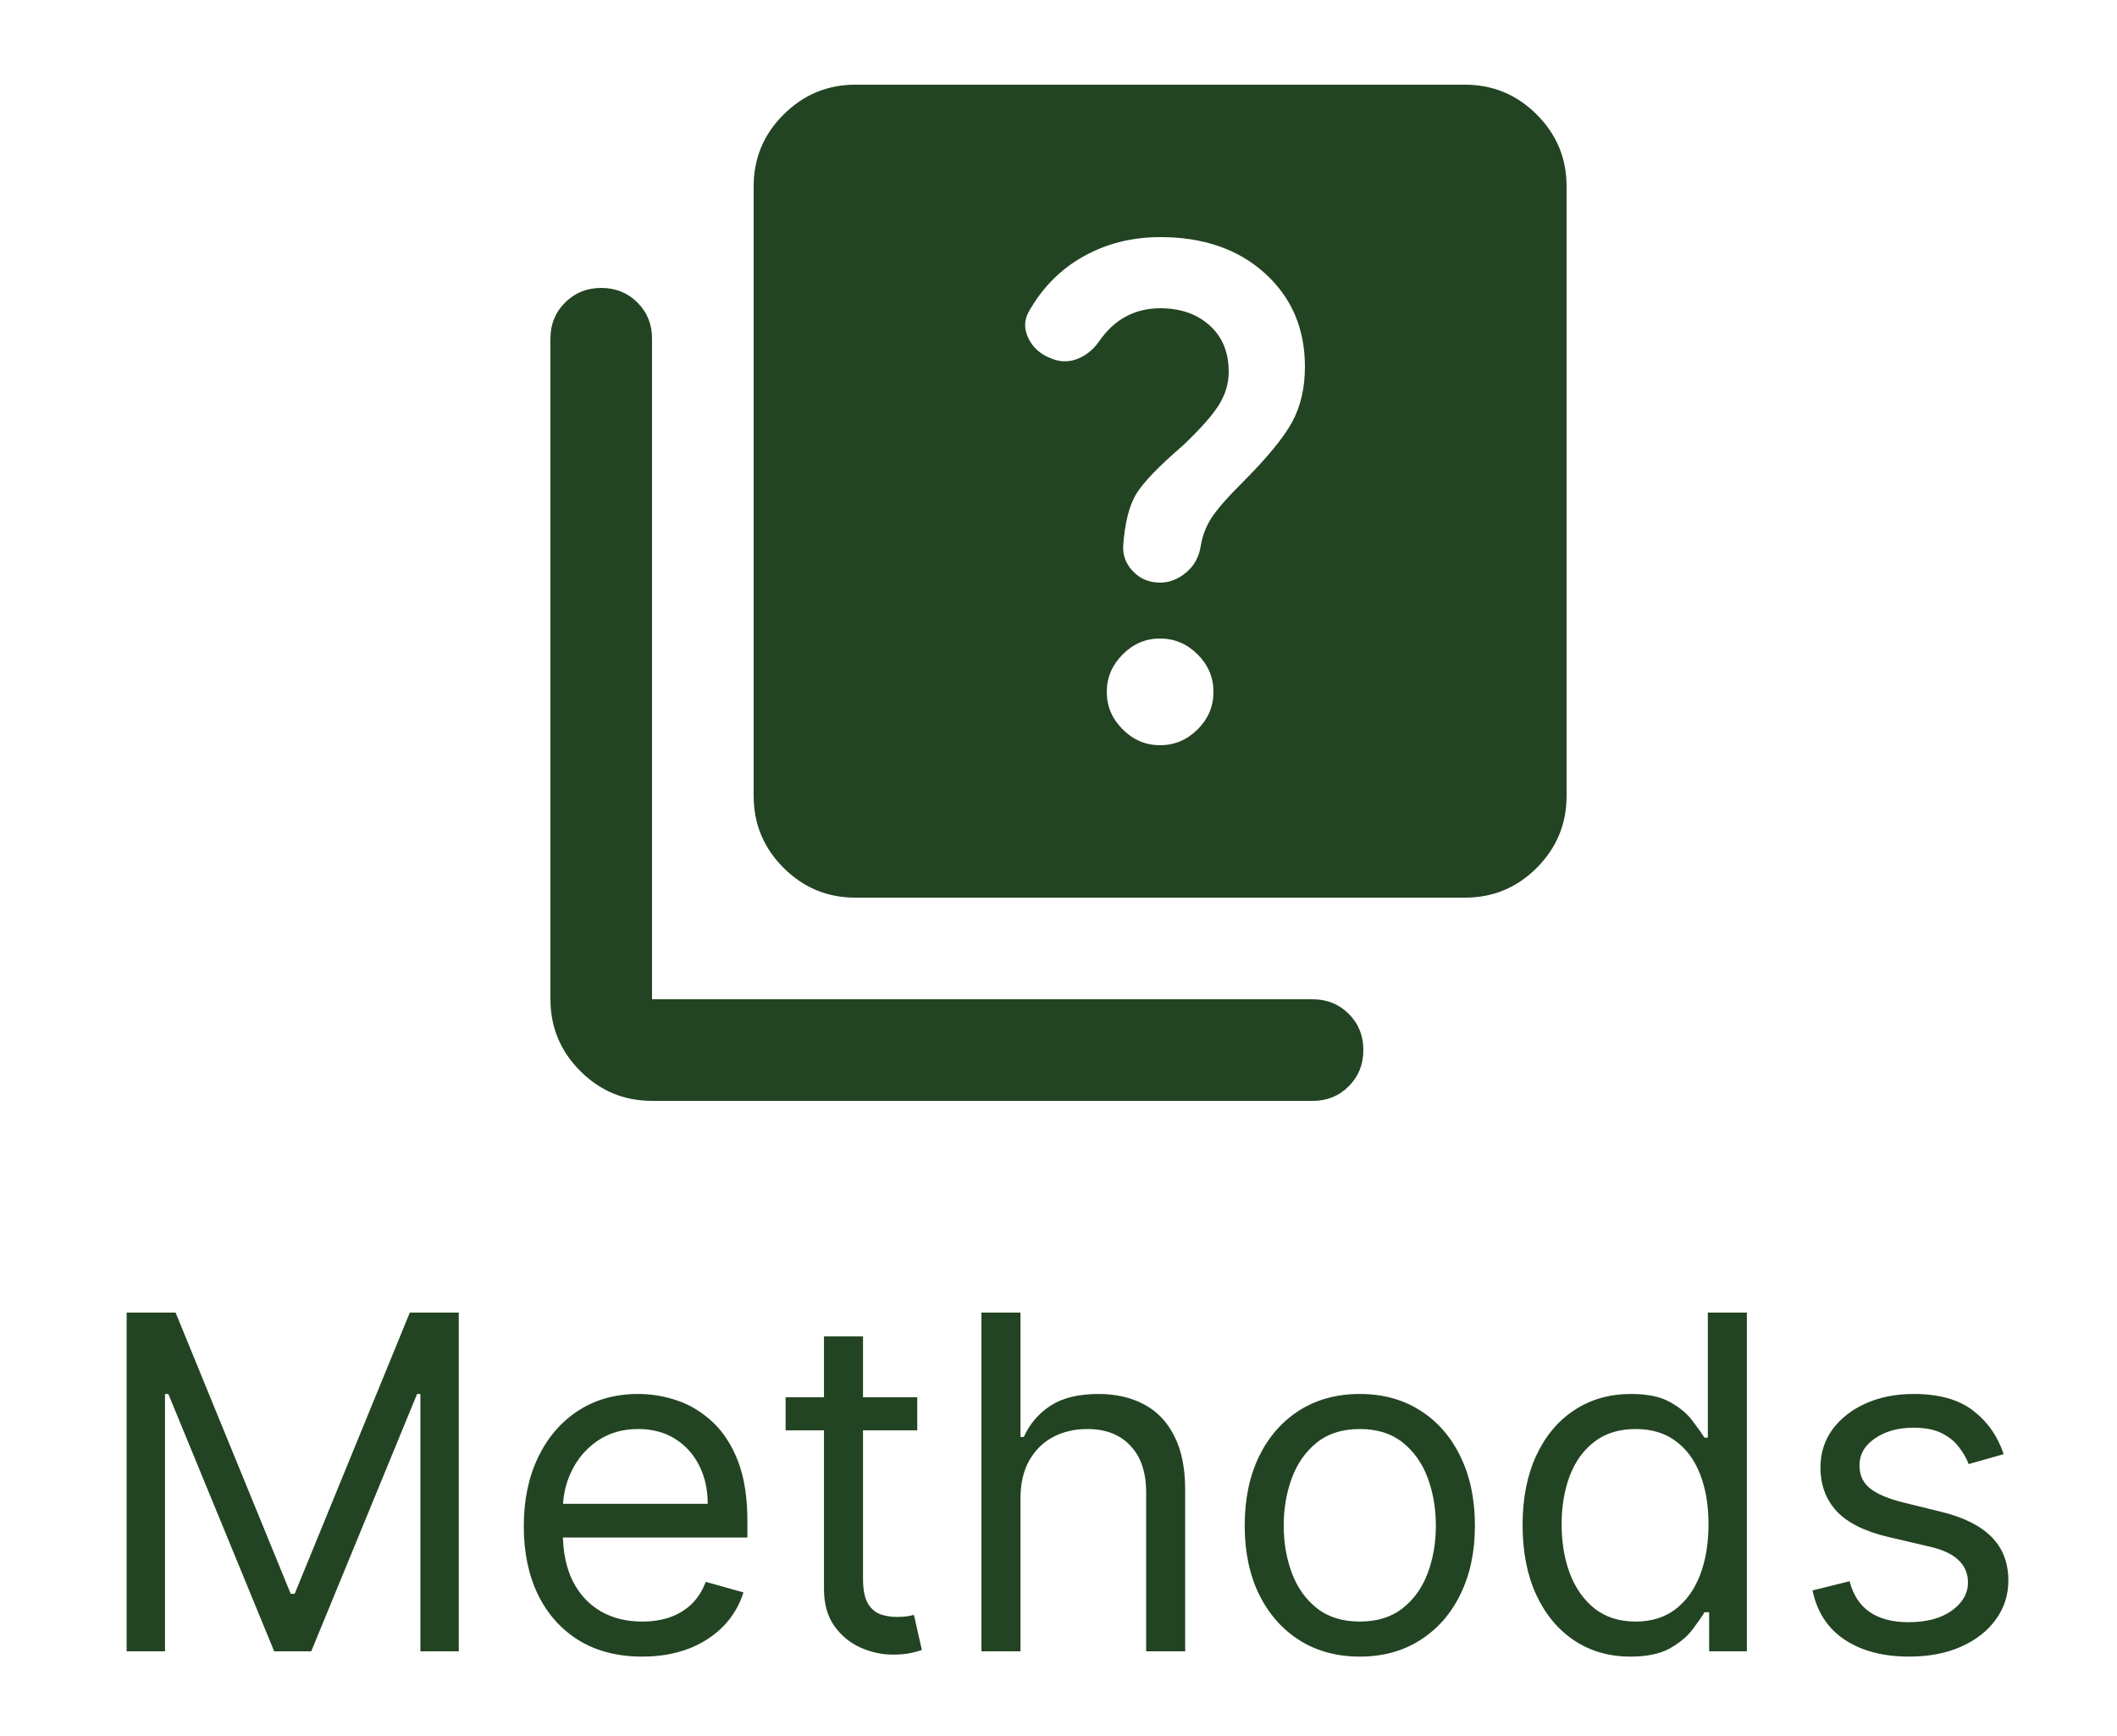
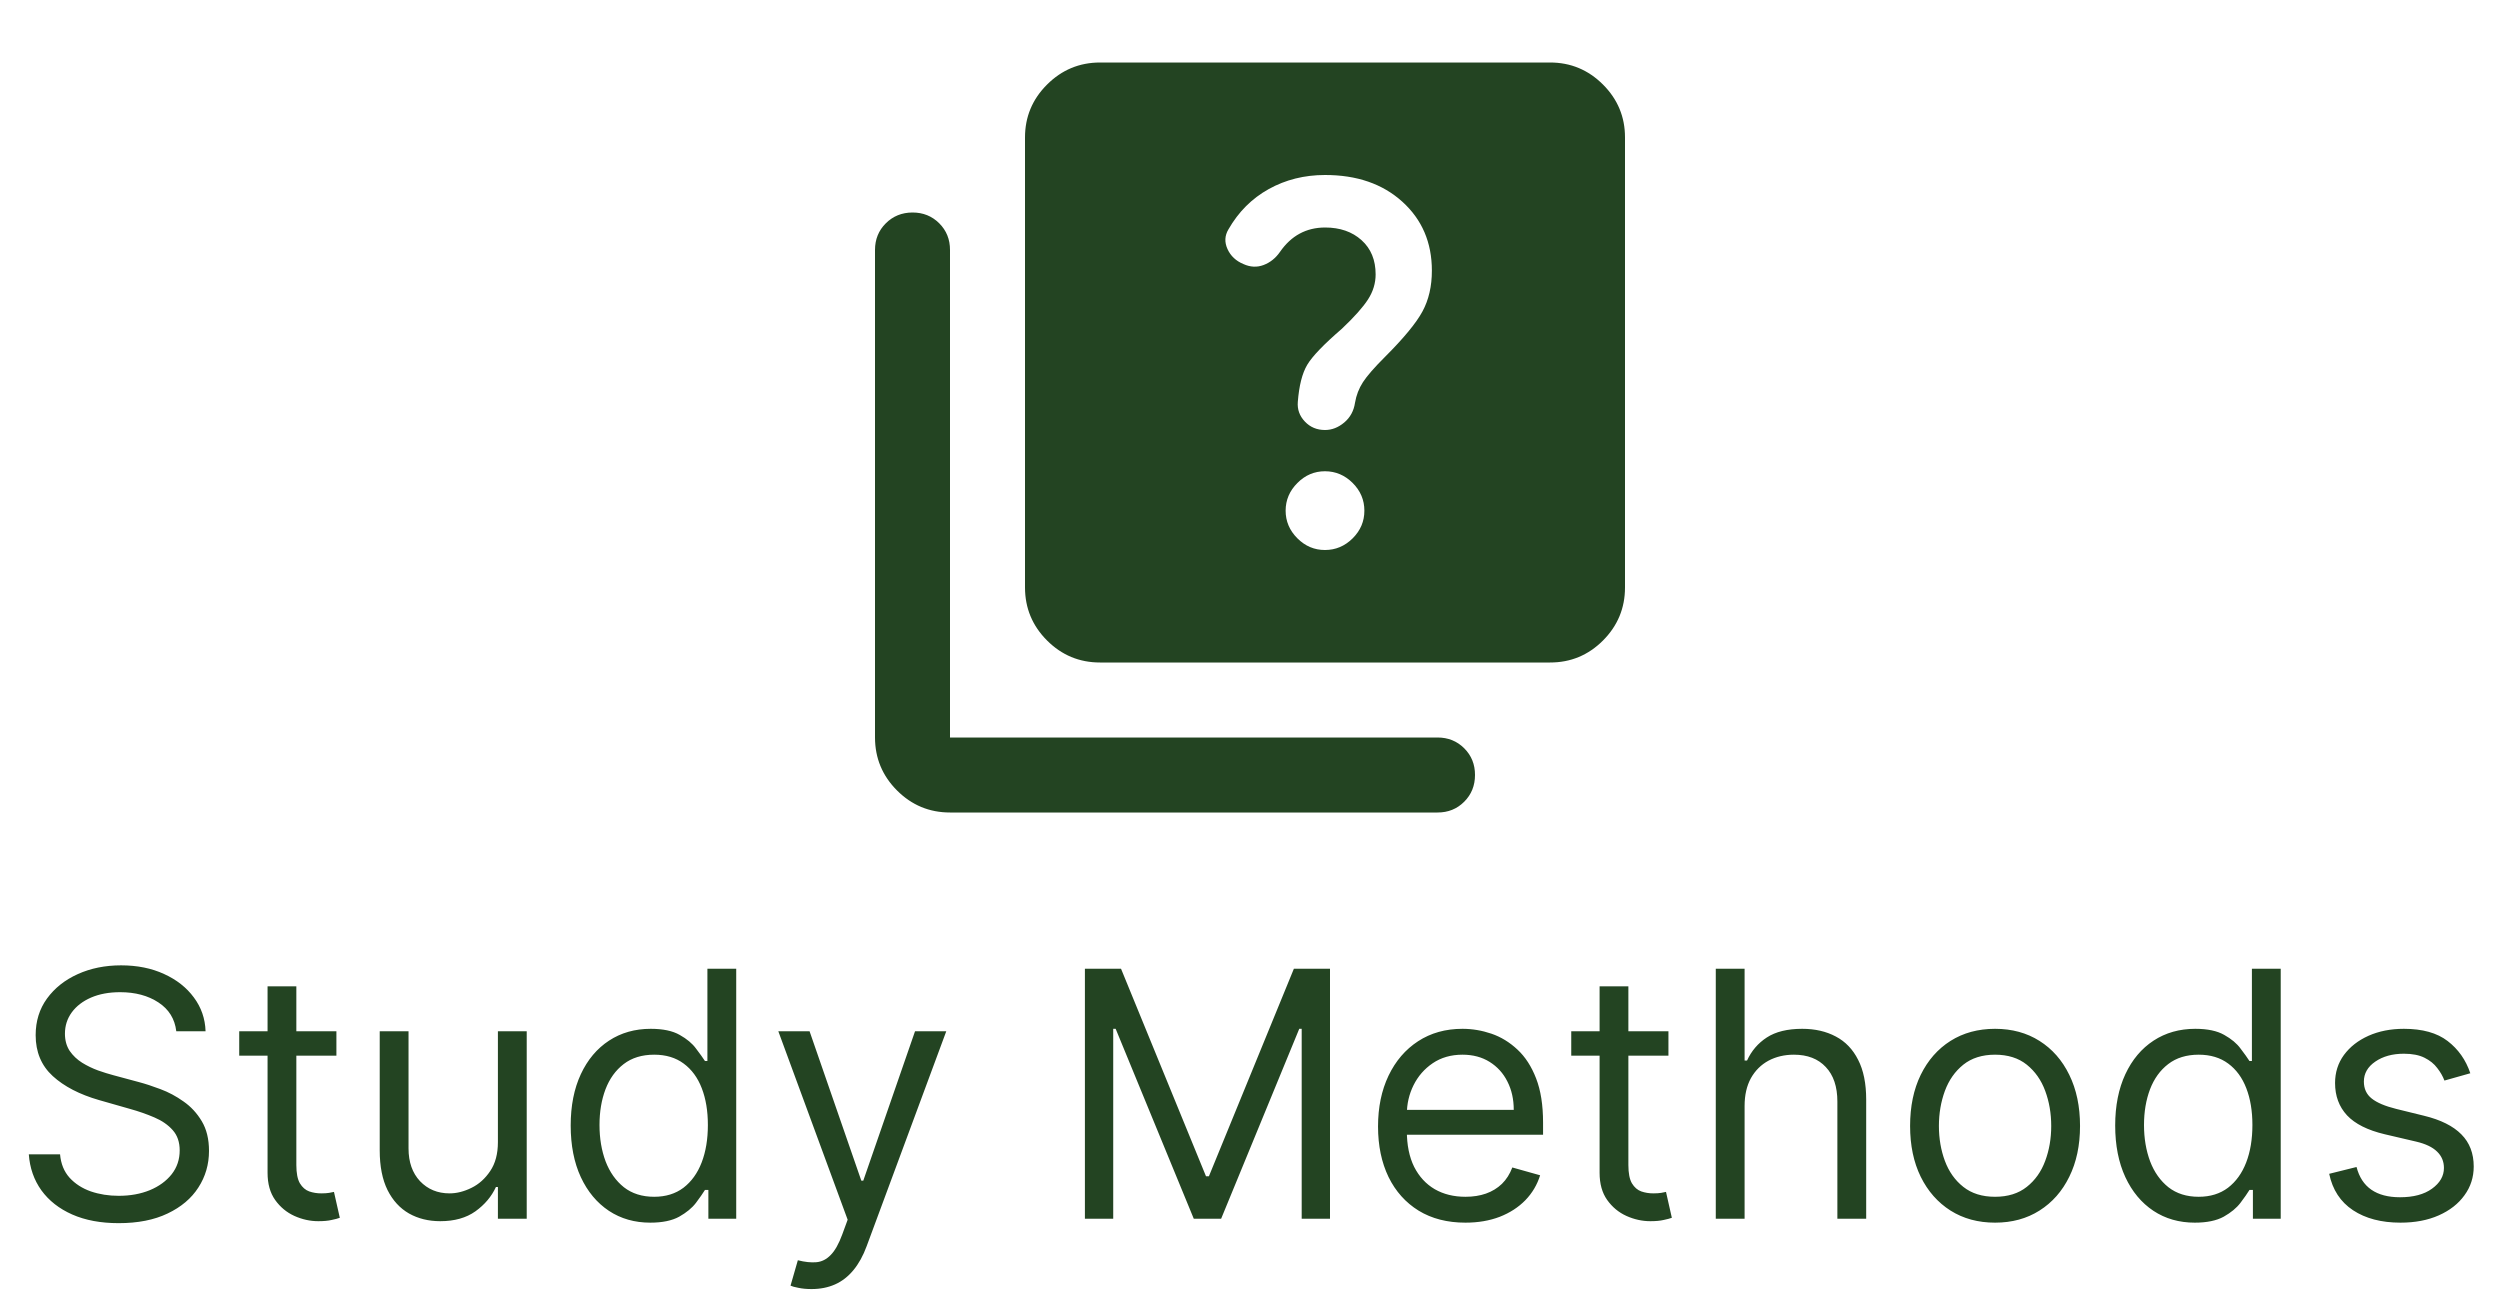
- <svg xmlns="http://www.w3.org/2000/svg" width="50" height="41" viewBox="0 0 50 41" fill="none">
-   <path d="M27.4 17.6C27.74 17.6 28.035 17.475 28.286 17.226C28.536 16.976 28.661 16.681 28.66 16.34C28.66 16 28.535 15.705 28.286 15.456C28.036 15.206 27.741 15.081 27.4 15.08C27.06 15.08 26.765 15.205 26.516 15.456C26.266 15.706 26.141 16.001 26.14 16.34C26.14 16.68 26.265 16.975 26.516 17.226C26.766 17.476 27.061 17.601 27.4 17.6ZM27.4 13.76C27.62 13.76 27.825 13.68 28.016 13.52C28.206 13.36 28.321 13.15 28.36 12.89C28.4 12.65 28.485 12.43 28.614 12.23C28.744 12.03 28.979 11.76 29.32 11.42C29.92 10.82 30.32 10.335 30.52 9.964C30.72 9.594 30.82 9.159 30.82 8.66C30.82 7.76 30.505 7.025 29.874 6.454C29.244 5.884 28.419 5.599 27.4 5.6C26.74 5.6 26.14 5.75 25.6 6.05C25.06 6.35 24.63 6.78 24.31 7.34C24.19 7.54 24.18 7.75 24.28 7.97C24.38 8.19 24.55 8.35 24.79 8.45C25.01 8.55 25.225 8.56 25.436 8.48C25.646 8.4 25.821 8.26 25.96 8.06C26.14 7.8 26.35 7.605 26.59 7.476C26.83 7.346 27.1 7.281 27.4 7.28C27.88 7.28 28.27 7.415 28.57 7.686C28.87 7.956 29.02 8.321 29.02 8.78C29.02 9.06 28.94 9.325 28.78 9.576C28.62 9.826 28.34 10.141 27.94 10.52C27.36 11.02 26.99 11.405 26.83 11.676C26.67 11.946 26.57 12.341 26.53 12.86C26.51 13.1 26.585 13.31 26.756 13.49C26.926 13.67 27.141 13.76 27.4 13.76ZM20.2 21.2C19.54 21.2 18.975 20.965 18.506 20.496C18.036 20.026 17.801 19.461 17.8 18.8V4.4C17.8 3.74 18.035 3.175 18.506 2.706C18.976 2.236 19.541 2.001 20.2 2H34.6C35.26 2 35.825 2.235 36.296 2.706C36.766 3.176 37.001 3.741 37 4.4V18.8C37 19.46 36.765 20.025 36.296 20.496C35.826 20.966 35.261 21.201 34.6 21.2H20.2ZM15.4 26C14.74 26 14.175 25.765 13.706 25.296C13.236 24.826 13.001 24.261 13 23.6V8C13 7.66 13.115 7.375 13.346 7.146C13.576 6.916 13.861 6.801 14.2 6.8C14.54 6.8 14.825 6.915 15.056 7.146C15.286 7.376 15.401 7.661 15.4 8V23.6H31C31.34 23.6 31.625 23.715 31.856 23.946C32.086 24.176 32.201 24.461 32.2 24.8C32.2 25.14 32.085 25.425 31.854 25.656C31.624 25.886 31.339 26.001 31 26H15.4Z" fill="#234422" />
-   <path d="M2.991 31H4.147L6.866 37.641H6.96L9.679 31H10.835V39H9.929V32.922H9.851L7.351 39H6.476L3.976 32.922H3.897V39H2.991V31ZM15.168 39.125C14.59 39.125 14.091 38.997 13.672 38.742C13.255 38.484 12.934 38.125 12.707 37.664C12.483 37.2 12.371 36.661 12.371 36.047C12.371 35.432 12.483 34.891 12.707 34.422C12.934 33.95 13.249 33.583 13.652 33.32C14.059 33.055 14.533 32.922 15.074 32.922C15.387 32.922 15.695 32.974 16 33.078C16.305 33.182 16.582 33.352 16.832 33.586C17.082 33.818 17.281 34.125 17.43 34.508C17.578 34.891 17.652 35.362 17.652 35.922V36.312H13.027V35.516H16.715C16.715 35.177 16.647 34.875 16.512 34.609C16.379 34.344 16.189 34.134 15.941 33.98C15.697 33.827 15.408 33.75 15.074 33.75C14.707 33.75 14.389 33.841 14.121 34.023C13.855 34.203 13.651 34.438 13.508 34.727C13.365 35.016 13.293 35.325 13.293 35.656V36.188C13.293 36.641 13.371 37.025 13.527 37.34C13.686 37.652 13.906 37.891 14.188 38.055C14.469 38.216 14.796 38.297 15.168 38.297C15.41 38.297 15.629 38.263 15.824 38.195C16.022 38.125 16.193 38.021 16.336 37.883C16.479 37.742 16.59 37.568 16.668 37.359L17.559 37.609C17.465 37.911 17.307 38.177 17.086 38.406C16.865 38.633 16.591 38.81 16.266 38.938C15.94 39.062 15.574 39.125 15.168 39.125ZM21.664 33V33.781H18.555V33H21.664ZM19.461 31.562H20.383V37.281C20.383 37.542 20.421 37.737 20.496 37.867C20.574 37.995 20.673 38.081 20.793 38.125C20.915 38.167 21.044 38.188 21.18 38.188C21.281 38.188 21.365 38.182 21.43 38.172C21.495 38.159 21.547 38.148 21.586 38.141L21.773 38.969C21.711 38.992 21.624 39.016 21.512 39.039C21.4 39.065 21.258 39.078 21.086 39.078C20.826 39.078 20.57 39.022 20.32 38.91C20.073 38.798 19.867 38.628 19.703 38.398C19.542 38.169 19.461 37.88 19.461 37.531V31.562ZM24.102 35.391V39H23.18V31H24.102V33.938H24.18C24.32 33.628 24.531 33.382 24.812 33.199C25.096 33.014 25.474 32.922 25.945 32.922C26.354 32.922 26.712 33.004 27.02 33.168C27.327 33.329 27.565 33.578 27.734 33.914C27.906 34.247 27.992 34.672 27.992 35.188V39H27.07V35.25C27.07 34.773 26.947 34.405 26.699 34.145C26.454 33.882 26.115 33.75 25.68 33.75C25.378 33.75 25.107 33.814 24.867 33.941C24.63 34.069 24.443 34.255 24.305 34.5C24.169 34.745 24.102 35.042 24.102 35.391ZM32.116 39.125C31.575 39.125 31.099 38.996 30.69 38.738C30.284 38.48 29.966 38.12 29.737 37.656C29.511 37.193 29.398 36.651 29.398 36.031C29.398 35.406 29.511 34.861 29.737 34.395C29.966 33.928 30.284 33.566 30.69 33.309C31.099 33.051 31.575 32.922 32.116 32.922C32.658 32.922 33.132 33.051 33.538 33.309C33.947 33.566 34.265 33.928 34.491 34.395C34.72 34.861 34.835 35.406 34.835 36.031C34.835 36.651 34.72 37.193 34.491 37.656C34.265 38.12 33.947 38.48 33.538 38.738C33.132 38.996 32.658 39.125 32.116 39.125ZM32.116 38.297C32.528 38.297 32.866 38.191 33.132 37.98C33.398 37.77 33.594 37.492 33.722 37.148C33.849 36.805 33.913 36.432 33.913 36.031C33.913 35.63 33.849 35.257 33.722 34.91C33.594 34.564 33.398 34.284 33.132 34.07C32.866 33.857 32.528 33.75 32.116 33.75C31.705 33.75 31.366 33.857 31.101 34.07C30.835 34.284 30.638 34.564 30.511 34.91C30.383 35.257 30.319 35.63 30.319 36.031C30.319 36.432 30.383 36.805 30.511 37.148C30.638 37.492 30.835 37.77 31.101 37.98C31.366 38.191 31.705 38.297 32.116 38.297ZM38.508 39.125C38.008 39.125 37.566 38.999 37.184 38.746C36.801 38.491 36.501 38.132 36.285 37.668C36.069 37.202 35.961 36.651 35.961 36.016C35.961 35.385 36.069 34.839 36.285 34.375C36.501 33.911 36.802 33.553 37.188 33.301C37.573 33.048 38.018 32.922 38.523 32.922C38.914 32.922 39.223 32.987 39.449 33.117C39.678 33.245 39.853 33.391 39.973 33.555C40.095 33.716 40.19 33.849 40.258 33.953H40.336V31H41.258V39H40.367V38.078H40.258C40.19 38.188 40.094 38.325 39.969 38.492C39.844 38.656 39.665 38.803 39.434 38.934C39.202 39.061 38.893 39.125 38.508 39.125ZM38.633 38.297C39.003 38.297 39.315 38.2 39.57 38.008C39.825 37.812 40.02 37.543 40.152 37.199C40.285 36.853 40.352 36.453 40.352 36C40.352 35.552 40.286 35.16 40.156 34.824C40.026 34.486 39.833 34.223 39.578 34.035C39.323 33.845 39.008 33.75 38.633 33.75C38.242 33.75 37.917 33.85 37.656 34.051C37.398 34.249 37.204 34.518 37.074 34.859C36.947 35.198 36.883 35.578 36.883 36C36.883 36.427 36.948 36.815 37.078 37.164C37.211 37.51 37.406 37.786 37.664 37.992C37.925 38.195 38.247 38.297 38.633 38.297ZM47.324 34.344L46.496 34.578C46.444 34.44 46.367 34.306 46.266 34.176C46.167 34.043 46.031 33.934 45.859 33.848C45.688 33.762 45.467 33.719 45.199 33.719C44.832 33.719 44.526 33.803 44.281 33.973C44.039 34.139 43.918 34.352 43.918 34.609C43.918 34.839 44.001 35.02 44.168 35.152C44.335 35.285 44.595 35.396 44.949 35.484L45.84 35.703C46.376 35.833 46.776 36.033 47.039 36.301C47.302 36.566 47.434 36.909 47.434 37.328C47.434 37.672 47.335 37.979 47.137 38.25C46.941 38.521 46.668 38.734 46.316 38.891C45.965 39.047 45.556 39.125 45.09 39.125C44.478 39.125 43.971 38.992 43.57 38.727C43.169 38.461 42.915 38.073 42.809 37.562L43.684 37.344C43.767 37.667 43.925 37.909 44.156 38.07C44.391 38.232 44.697 38.312 45.074 38.312C45.504 38.312 45.845 38.221 46.098 38.039C46.353 37.854 46.48 37.633 46.48 37.375C46.48 37.167 46.408 36.992 46.262 36.852C46.116 36.708 45.892 36.602 45.59 36.531L44.59 36.297C44.04 36.167 43.637 35.965 43.379 35.691C43.124 35.415 42.996 35.07 42.996 34.656C42.996 34.318 43.091 34.018 43.281 33.758C43.474 33.497 43.736 33.293 44.066 33.145C44.4 32.996 44.777 32.922 45.199 32.922C45.793 32.922 46.259 33.052 46.598 33.312C46.939 33.573 47.181 33.917 47.324 34.344Z" fill="#234422" />
+ <svg xmlns="http://www.w3.org/2000/svg" width="80" height="42" viewBox="0 0 80 42" fill="none">
+   <path d="M42.4 17.6C42.74 17.6 43.035 17.475 43.286 17.226C43.536 16.976 43.661 16.681 43.66 16.34C43.66 16 43.535 15.705 43.286 15.456C43.036 15.206 42.741 15.081 42.4 15.08C42.06 15.08 41.765 15.205 41.516 15.456C41.266 15.706 41.141 16.001 41.14 16.34C41.14 16.68 41.265 16.975 41.516 17.226C41.766 17.476 42.061 17.601 42.4 17.6ZM42.4 13.76C42.62 13.76 42.825 13.68 43.016 13.52C43.206 13.36 43.321 13.15 43.36 12.89C43.4 12.65 43.485 12.43 43.614 12.23C43.744 12.03 43.979 11.76 44.32 11.42C44.92 10.82 45.32 10.335 45.52 9.964C45.72 9.594 45.82 9.159 45.82 8.66C45.82 7.76 45.505 7.025 44.874 6.454C44.244 5.884 43.419 5.599 42.4 5.6C41.74 5.6 41.14 5.75 40.6 6.05C40.06 6.35 39.63 6.78 39.31 7.34C39.19 7.54 39.18 7.75 39.28 7.97C39.38 8.19 39.55 8.35 39.79 8.45C40.01 8.55 40.225 8.56 40.436 8.48C40.646 8.4 40.821 8.26 40.96 8.06C41.14 7.8 41.35 7.605 41.59 7.476C41.83 7.346 42.1 7.281 42.4 7.28C42.88 7.28 43.27 7.415 43.57 7.686C43.87 7.956 44.02 8.321 44.02 8.78C44.02 9.06 43.94 9.325 43.78 9.576C43.62 9.826 43.34 10.141 42.94 10.52C42.36 11.02 41.99 11.405 41.83 11.676C41.67 11.946 41.57 12.341 41.53 12.86C41.51 13.1 41.585 13.31 41.756 13.49C41.926 13.67 42.141 13.76 42.4 13.76ZM35.2 21.2C34.54 21.2 33.975 20.965 33.506 20.496C33.036 20.026 32.801 19.461 32.8 18.8V4.4C32.8 3.74 33.035 3.175 33.506 2.706C33.976 2.236 34.541 2.001 35.2 2H49.6C50.26 2 50.825 2.235 51.296 2.706C51.766 3.176 52.001 3.741 52 4.4V18.8C52 19.46 51.765 20.025 51.296 20.496C50.826 20.966 50.261 21.201 49.6 21.2H35.2ZM30.4 26C29.74 26 29.175 25.765 28.706 25.296C28.236 24.826 28.001 24.261 28 23.6V8C28 7.66 28.115 7.375 28.346 7.146C28.576 6.916 28.861 6.801 29.2 6.8C29.54 6.8 29.825 6.915 30.056 7.146C30.286 7.376 30.401 7.661 30.4 8V23.6H46C46.34 23.6 46.625 23.715 46.856 23.946C47.086 24.176 47.201 24.461 47.2 24.8C47.2 25.14 47.085 25.425 46.854 25.656C46.624 25.886 46.339 26.001 46 26H30.4Z" fill="#234422" />
+   <path d="M5.641 33C5.594 32.604 5.404 32.297 5.07 32.078C4.737 31.859 4.328 31.75 3.844 31.75C3.49 31.75 3.18 31.807 2.914 31.922C2.651 32.036 2.445 32.194 2.297 32.395C2.151 32.595 2.078 32.823 2.078 33.078C2.078 33.292 2.129 33.475 2.23 33.629C2.335 33.78 2.467 33.906 2.629 34.008C2.79 34.107 2.96 34.189 3.137 34.254C3.314 34.316 3.477 34.367 3.625 34.406L4.438 34.625C4.646 34.68 4.878 34.755 5.133 34.852C5.391 34.948 5.637 35.079 5.871 35.246C6.108 35.41 6.303 35.621 6.457 35.879C6.611 36.137 6.688 36.453 6.688 36.828C6.688 37.26 6.574 37.651 6.348 38C6.124 38.349 5.796 38.626 5.363 38.832C4.934 39.038 4.411 39.141 3.797 39.141C3.224 39.141 2.728 39.048 2.309 38.863C1.892 38.678 1.564 38.421 1.324 38.09C1.087 37.759 0.953 37.375 0.922 36.938H1.922C1.948 37.24 2.049 37.49 2.227 37.688C2.406 37.883 2.633 38.029 2.906 38.125C3.182 38.219 3.479 38.266 3.797 38.266C4.167 38.266 4.499 38.206 4.793 38.086C5.087 37.964 5.32 37.794 5.492 37.578C5.664 37.359 5.75 37.104 5.75 36.812C5.75 36.547 5.676 36.331 5.527 36.164C5.379 35.997 5.184 35.862 4.941 35.758C4.699 35.654 4.438 35.562 4.156 35.484L3.172 35.203C2.547 35.023 2.052 34.767 1.688 34.434C1.323 34.1 1.141 33.664 1.141 33.125C1.141 32.677 1.262 32.286 1.504 31.953C1.749 31.617 2.077 31.357 2.488 31.172C2.902 30.984 3.365 30.891 3.875 30.891C4.391 30.891 4.849 30.983 5.25 31.168C5.651 31.35 5.969 31.6 6.203 31.918C6.44 32.236 6.565 32.596 6.578 33H5.641ZM10.765 33V33.781H7.655V33H10.765ZM8.562 31.562H9.483V37.281C9.483 37.542 9.521 37.737 9.597 37.867C9.675 37.995 9.774 38.081 9.894 38.125C10.016 38.167 10.145 38.188 10.28 38.188C10.382 38.188 10.465 38.182 10.53 38.172C10.595 38.159 10.648 38.148 10.687 38.141L10.874 38.969C10.812 38.992 10.724 39.016 10.612 39.039C10.5 39.065 10.358 39.078 10.187 39.078C9.926 39.078 9.671 39.022 9.421 38.91C9.174 38.798 8.968 38.628 8.804 38.398C8.642 38.169 8.562 37.88 8.562 37.531V31.562ZM15.933 36.547V33H16.855V39H15.933V37.984H15.87C15.729 38.289 15.511 38.548 15.214 38.762C14.917 38.973 14.542 39.078 14.089 39.078C13.714 39.078 13.38 38.996 13.089 38.832C12.797 38.665 12.568 38.415 12.401 38.082C12.235 37.746 12.151 37.323 12.151 36.812V33H13.073V36.75C13.073 37.188 13.196 37.536 13.44 37.797C13.688 38.057 14.003 38.188 14.386 38.188C14.615 38.188 14.848 38.129 15.085 38.012C15.325 37.895 15.525 37.715 15.687 37.473C15.851 37.23 15.933 36.922 15.933 36.547ZM20.809 39.125C20.309 39.125 19.867 38.999 19.484 38.746C19.102 38.491 18.802 38.132 18.586 37.668C18.37 37.202 18.262 36.651 18.262 36.016C18.262 35.385 18.37 34.839 18.586 34.375C18.802 33.911 19.103 33.553 19.488 33.301C19.874 33.048 20.319 32.922 20.824 32.922C21.215 32.922 21.523 32.987 21.75 33.117C21.979 33.245 22.154 33.391 22.273 33.555C22.396 33.716 22.491 33.849 22.559 33.953H22.637V31H23.559V39H22.668V38.078H22.559C22.491 38.188 22.395 38.325 22.27 38.492C22.145 38.656 21.966 38.803 21.734 38.934C21.503 39.061 21.194 39.125 20.809 39.125ZM20.934 38.297C21.303 38.297 21.616 38.2 21.871 38.008C22.126 37.812 22.32 37.543 22.453 37.199C22.586 36.853 22.652 36.453 22.652 36C22.652 35.552 22.587 35.16 22.457 34.824C22.327 34.486 22.134 34.223 21.879 34.035C21.624 33.845 21.309 33.75 20.934 33.75C20.543 33.75 20.217 33.85 19.957 34.051C19.699 34.249 19.505 34.518 19.375 34.859C19.247 35.198 19.184 35.578 19.184 36C19.184 36.427 19.249 36.815 19.379 37.164C19.512 37.51 19.707 37.786 19.965 37.992C20.225 38.195 20.548 38.297 20.934 38.297ZM25.969 41.25C25.812 41.25 25.673 41.237 25.551 41.211C25.428 41.188 25.344 41.164 25.297 41.141L25.531 40.328C25.755 40.385 25.953 40.406 26.125 40.391C26.297 40.375 26.449 40.298 26.582 40.16C26.717 40.025 26.841 39.805 26.953 39.5L27.125 39.031L24.906 33H25.906L27.562 37.781H27.625L29.281 33H30.281L27.734 39.875C27.62 40.185 27.478 40.441 27.309 40.645C27.139 40.85 26.943 41.003 26.719 41.102C26.497 41.2 26.247 41.25 25.969 41.25ZM34.717 31H35.873L38.592 37.641H38.685L41.404 31H42.56V39H41.654V32.922H41.576L39.076 39H38.201L35.701 32.922H35.623V39H34.717V31ZM46.894 39.125C46.315 39.125 45.817 38.997 45.398 38.742C44.981 38.484 44.659 38.125 44.433 37.664C44.209 37.2 44.097 36.661 44.097 36.047C44.097 35.432 44.209 34.891 44.433 34.422C44.659 33.95 44.974 33.583 45.378 33.32C45.784 33.055 46.258 32.922 46.8 32.922C47.112 32.922 47.421 32.974 47.726 33.078C48.03 33.182 48.308 33.352 48.558 33.586C48.808 33.818 49.007 34.125 49.155 34.508C49.304 34.891 49.378 35.362 49.378 35.922V36.312H44.753V35.516H48.44C48.44 35.177 48.373 34.875 48.237 34.609C48.105 34.344 47.914 34.134 47.667 33.98C47.422 33.827 47.133 33.75 46.8 33.75C46.433 33.75 46.115 33.841 45.847 34.023C45.581 34.203 45.377 34.438 45.233 34.727C45.09 35.016 45.019 35.325 45.019 35.656V36.188C45.019 36.641 45.097 37.025 45.253 37.34C45.412 37.652 45.632 37.891 45.913 38.055C46.194 38.216 46.521 38.297 46.894 38.297C47.136 38.297 47.355 38.263 47.55 38.195C47.748 38.125 47.918 38.021 48.062 37.883C48.205 37.742 48.315 37.568 48.394 37.359L49.284 37.609C49.19 37.911 49.033 38.177 48.812 38.406C48.59 38.633 48.317 38.81 47.991 38.938C47.666 39.062 47.3 39.125 46.894 39.125ZM53.39 33V33.781H50.28V33H53.39ZM51.187 31.562H52.108V37.281C52.108 37.542 52.146 37.737 52.222 37.867C52.3 37.995 52.399 38.081 52.519 38.125C52.641 38.167 52.77 38.188 52.905 38.188C53.007 38.188 53.09 38.182 53.155 38.172C53.22 38.159 53.273 38.148 53.312 38.141L53.499 38.969C53.437 38.992 53.349 39.016 53.237 39.039C53.125 39.065 52.983 39.078 52.812 39.078C52.551 39.078 52.296 39.022 52.046 38.91C51.798 38.798 51.593 38.628 51.429 38.398C51.267 38.169 51.187 37.88 51.187 37.531V31.562ZM55.827 35.391V39H54.905V31H55.827V33.938H55.905C56.046 33.628 56.257 33.382 56.538 33.199C56.822 33.014 57.2 32.922 57.671 32.922C58.08 32.922 58.438 33.004 58.745 33.168C59.052 33.329 59.291 33.578 59.46 33.914C59.632 34.247 59.718 34.672 59.718 35.188V39H58.796V35.25C58.796 34.773 58.672 34.405 58.425 34.145C58.18 33.882 57.84 33.75 57.405 33.75C57.103 33.75 56.832 33.814 56.593 33.941C56.356 34.069 56.168 34.255 56.03 34.5C55.895 34.745 55.827 35.042 55.827 35.391ZM63.842 39.125C63.3 39.125 62.825 38.996 62.416 38.738C62.01 38.48 61.692 38.12 61.463 37.656C61.236 37.193 61.123 36.651 61.123 36.031C61.123 35.406 61.236 34.861 61.463 34.395C61.692 33.928 62.01 33.566 62.416 33.309C62.825 33.051 63.3 32.922 63.842 32.922C64.383 32.922 64.857 33.051 65.264 33.309C65.672 33.566 65.99 33.928 66.217 34.395C66.446 34.861 66.561 35.406 66.561 36.031C66.561 36.651 66.446 37.193 66.217 37.656C65.99 38.12 65.672 38.48 65.264 38.738C64.857 38.996 64.383 39.125 63.842 39.125ZM63.842 38.297C64.253 38.297 64.592 38.191 64.857 37.98C65.123 37.77 65.32 37.492 65.447 37.148C65.575 36.805 65.639 36.432 65.639 36.031C65.639 35.63 65.575 35.257 65.447 34.91C65.32 34.564 65.123 34.284 64.857 34.07C64.592 33.857 64.253 33.75 63.842 33.75C63.43 33.75 63.092 33.857 62.826 34.07C62.56 34.284 62.364 34.564 62.236 34.91C62.109 35.257 62.045 35.63 62.045 36.031C62.045 36.432 62.109 36.805 62.236 37.148C62.364 37.492 62.56 37.77 62.826 37.98C63.092 38.191 63.43 38.297 63.842 38.297ZM70.233 39.125C69.733 39.125 69.292 38.999 68.909 38.746C68.526 38.491 68.227 38.132 68.011 37.668C67.795 37.202 67.686 36.651 67.686 36.016C67.686 35.385 67.795 34.839 68.011 34.375C68.227 33.911 68.528 33.553 68.913 33.301C69.299 33.048 69.744 32.922 70.249 32.922C70.64 32.922 70.948 32.987 71.175 33.117C71.404 33.245 71.579 33.391 71.698 33.555C71.821 33.716 71.916 33.849 71.983 33.953H72.061V31H72.983V39H72.093V38.078H71.983C71.916 38.188 71.819 38.325 71.694 38.492C71.569 38.656 71.391 38.803 71.159 38.934C70.927 39.061 70.619 39.125 70.233 39.125ZM70.358 38.297C70.728 38.297 71.041 38.2 71.296 38.008C71.551 37.812 71.745 37.543 71.878 37.199C72.011 36.853 72.077 36.453 72.077 36C72.077 35.552 72.012 35.16 71.882 34.824C71.752 34.486 71.559 34.223 71.304 34.035C71.049 33.845 70.733 33.75 70.358 33.75C69.968 33.75 69.642 33.85 69.382 34.051C69.124 34.249 68.93 34.518 68.8 34.859C68.672 35.198 68.608 35.578 68.608 36C68.608 36.427 68.674 36.815 68.804 37.164C68.936 37.51 69.132 37.786 69.39 37.992C69.65 38.195 69.973 38.297 70.358 38.297ZM79.05 34.344L78.222 34.578C78.17 34.44 78.093 34.306 77.991 34.176C77.892 34.043 77.757 33.934 77.585 33.848C77.413 33.762 77.193 33.719 76.925 33.719C76.558 33.719 76.252 33.803 76.007 33.973C75.765 34.139 75.644 34.352 75.644 34.609C75.644 34.839 75.727 35.02 75.894 35.152C76.06 35.285 76.321 35.396 76.675 35.484L77.565 35.703C78.102 35.833 78.502 36.033 78.765 36.301C79.028 36.566 79.159 36.909 79.159 37.328C79.159 37.672 79.06 37.979 78.862 38.25C78.667 38.521 78.394 38.734 78.042 38.891C77.69 39.047 77.282 39.125 76.815 39.125C76.204 39.125 75.697 38.992 75.296 38.727C74.895 38.461 74.641 38.073 74.534 37.562L75.409 37.344C75.493 37.667 75.65 37.909 75.882 38.07C76.116 38.232 76.422 38.312 76.8 38.312C77.23 38.312 77.571 38.221 77.823 38.039C78.079 37.854 78.206 37.633 78.206 37.375C78.206 37.167 78.133 36.992 77.987 36.852C77.841 36.708 77.618 36.602 77.315 36.531L76.315 36.297C75.766 36.167 75.362 35.965 75.105 35.691C74.849 35.415 74.722 35.07 74.722 34.656C74.722 34.318 74.817 34.018 75.007 33.758C75.2 33.497 75.461 33.293 75.792 33.145C76.125 32.996 76.503 32.922 76.925 32.922C77.519 32.922 77.985 33.052 78.323 33.312C78.664 33.573 78.907 33.917 79.05 34.344Z" fill="#234422" />
</svg>
